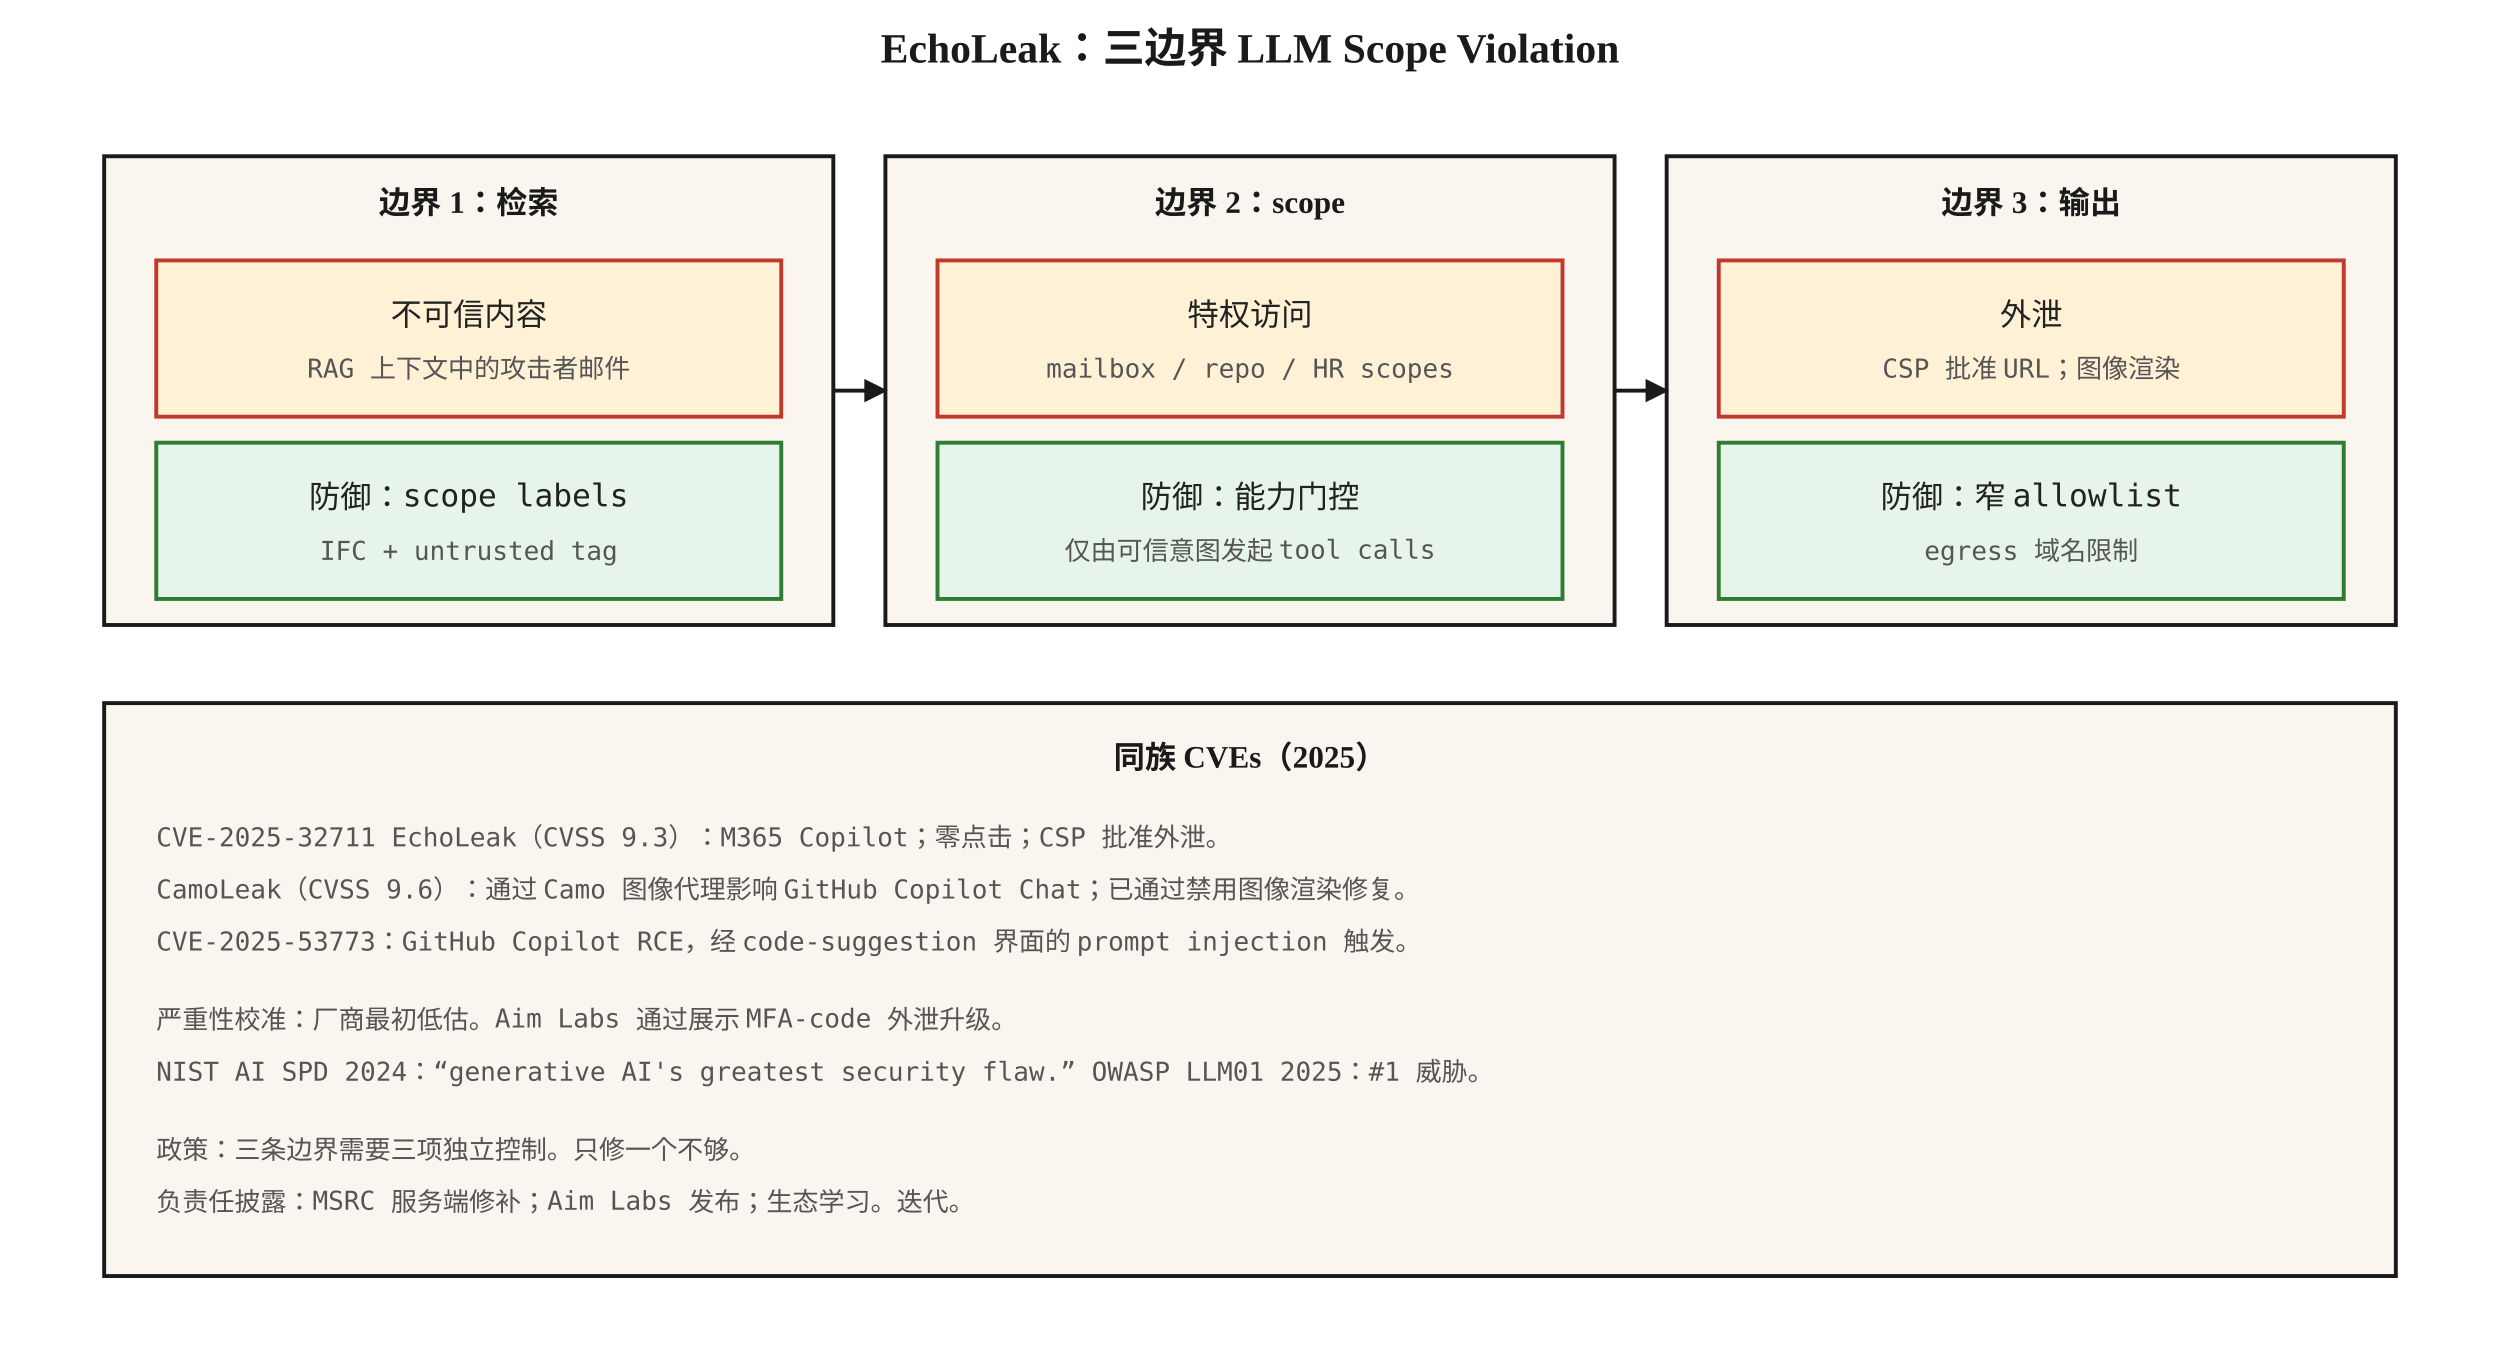
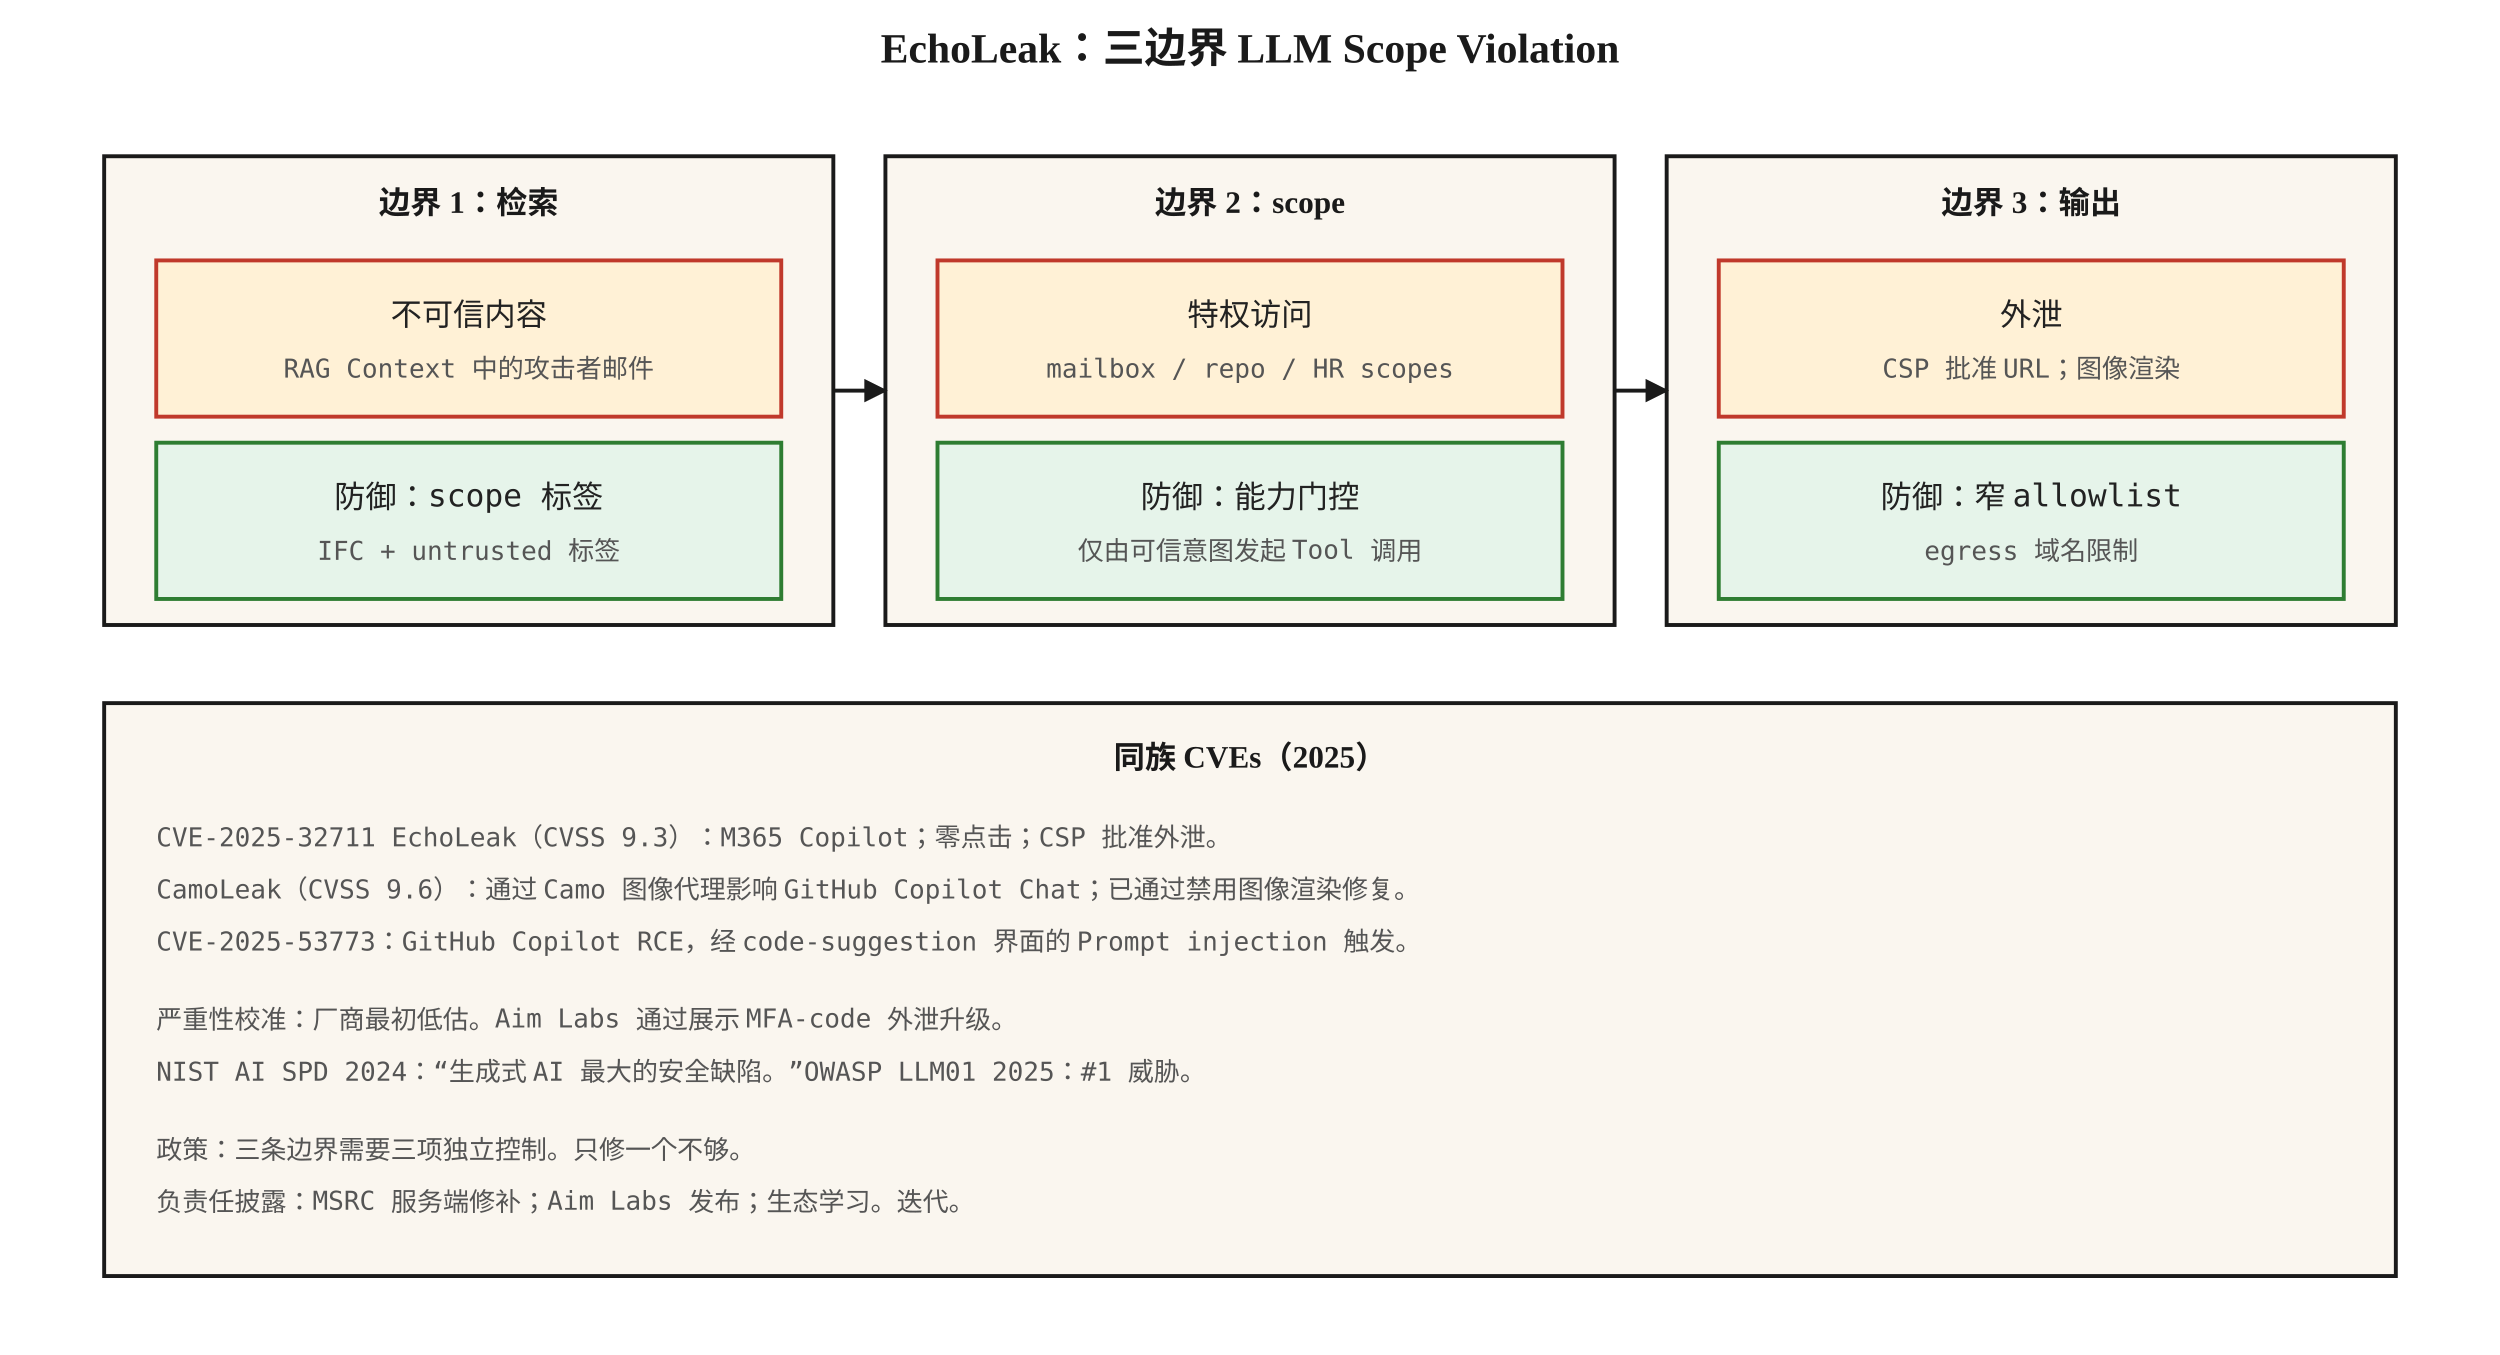
<svg xmlns="http://www.w3.org/2000/svg" viewBox="0 0 960 520" font-family="Georgia, 'Times New Roman', serif">
  <defs>
    <marker id="arrow25" viewBox="0 0 10 10" refX="9" refY="5" markerWidth="6" markerHeight="6" orient="auto">
      <path d="M0,0 L10,5 L0,10 z" fill="#1a1a1a" />
    </marker>
    <style>
      .box { fill: #faf6ef; stroke: #1a1a1a; stroke-width: 1.5; }
      .hot { fill: #fff1d6; stroke: #c0392b; stroke-width: 1.5; }
      .cool { fill: #e6f4ea; stroke: #2e7d32; stroke-width: 1.5; }
      .cold { fill: #dfe9ff; stroke: #2c5ea9; stroke-width: 1.5; }
      .step { font-size: 12px; font-family: 'Menlo', monospace; fill: #222; }
      .small { font-size: 10px; font-family: 'Menlo', monospace; fill: #555; }
      .caption { font-size: 11px; fill: #555; font-style: italic; }
      .title { font-size: 16px; font-weight: 700; fill: #1a1a1a; }
      .head { font-size: 12px; font-weight: 700; fill: #1a1a1a; }
    </style>
  </defs>
  <text x="480" y="24" text-anchor="middle" class="title">EchoLeak：三边界 LLM Scope Violation</text>
  <rect x="40" y="60" width="280" height="180" class="box" />
  <text x="180" y="82" text-anchor="middle" class="head">边界 1：检索</text>
  <rect x="60" y="100" width="240" height="60" class="hot" />
  <text x="180" y="125" text-anchor="middle" class="step">不可信内容</text>
-   <text x="180" y="145" text-anchor="middle" class="small">RAG 上下文中的攻击者邮件</text>
+   <text x="180" y="145" text-anchor="middle" class="small">RAG Context 中的攻击者邮件</text>
  <rect x="60" y="170" width="240" height="60" class="cool" />
-   <text x="180" y="195" text-anchor="middle" class="step">防御：scope labels</text>
-   <text x="180" y="215" text-anchor="middle" class="small">IFC + untrusted tag</text>
+   <text x="180" y="195" text-anchor="middle" class="step">防御：scope 标签</text>
+   <text x="180" y="215" text-anchor="middle" class="small">IFC + untrusted 标签</text>
  <rect x="340" y="60" width="280" height="180" class="box" />
  <text x="480" y="82" text-anchor="middle" class="head">边界 2：scope</text>
  <rect x="360" y="100" width="240" height="60" class="hot" />
  <text x="480" y="125" text-anchor="middle" class="step">特权访问</text>
  <text x="480" y="145" text-anchor="middle" class="small">mailbox / repo / HR scopes</text>
  <rect x="360" y="170" width="240" height="60" class="cool" />
  <text x="480" y="195" text-anchor="middle" class="step">防御：能力门控</text>
-   <text x="480" y="215" text-anchor="middle" class="small">仅由可信意图发起 tool calls</text>
+   <text x="480" y="215" text-anchor="middle" class="small">仅由可信意图发起 Tool 调用</text>
  <rect x="640" y="60" width="280" height="180" class="box" />
  <text x="780" y="82" text-anchor="middle" class="head">边界 3：输出</text>
  <rect x="660" y="100" width="240" height="60" class="hot" />
  <text x="780" y="125" text-anchor="middle" class="step">外泄</text>
  <text x="780" y="145" text-anchor="middle" class="small">CSP 批准 URL；图像渲染</text>
  <rect x="660" y="170" width="240" height="60" class="cool" />
  <text x="780" y="195" text-anchor="middle" class="step">防御：窄 allowlist</text>
  <text x="780" y="215" text-anchor="middle" class="small">egress 域名限制</text>
  <path d="M 320 150 L 340 150" stroke="#1a1a1a" stroke-width="1.5" marker-end="url(#arrow25)" fill="none" />
  <path d="M 620 150 L 640 150" stroke="#1a1a1a" stroke-width="1.5" marker-end="url(#arrow25)" fill="none" />
  <rect x="40" y="270" width="880" height="220" class="box" />
  <text x="480" y="295" text-anchor="middle" class="head">同族 CVEs（2025）</text>
  <text x="60" y="325" class="small">CVE-2025-32711 EchoLeak（CVSS 9.3）：M365 Copilot；零点击；CSP 批准外泄。</text>
  <text x="60" y="345" class="small">CamoLeak（CVSS 9.6）：通过 Camo 图像代理影响 GitHub Copilot Chat；已通过禁用图像渲染修复。</text>
-   <text x="60" y="365" class="small">CVE-2025-53773：GitHub Copilot RCE，经 code-suggestion 界面的 prompt injection 触发。</text>
+   <text x="60" y="365" class="small">CVE-2025-53773：GitHub Copilot RCE，经 code-suggestion 界面的 Prompt injection 触发。</text>
  <text x="60" y="395" class="small">严重性校准：厂商最初低估。Aim Labs 通过展示 MFA-code 外泄升级。</text>
-   <text x="60" y="415" class="small">NIST AI SPD 2024：“generative AI's greatest security flaw.” OWASP LLM01 2025：#1 威胁。</text>
+   <text x="60" y="415" class="small">NIST AI SPD 2024：“生成式 AI 最大的安全缺陷。”OWASP LLM01 2025：#1 威胁。</text>
  <text x="60" y="445" class="small">政策：三条边界需要三项独立控制。只修一个不够。</text>
  <text x="60" y="465" class="small">负责任披露：MSRC 服务端修补；Aim Labs 发布；生态学习。迭代。</text>
</svg>
